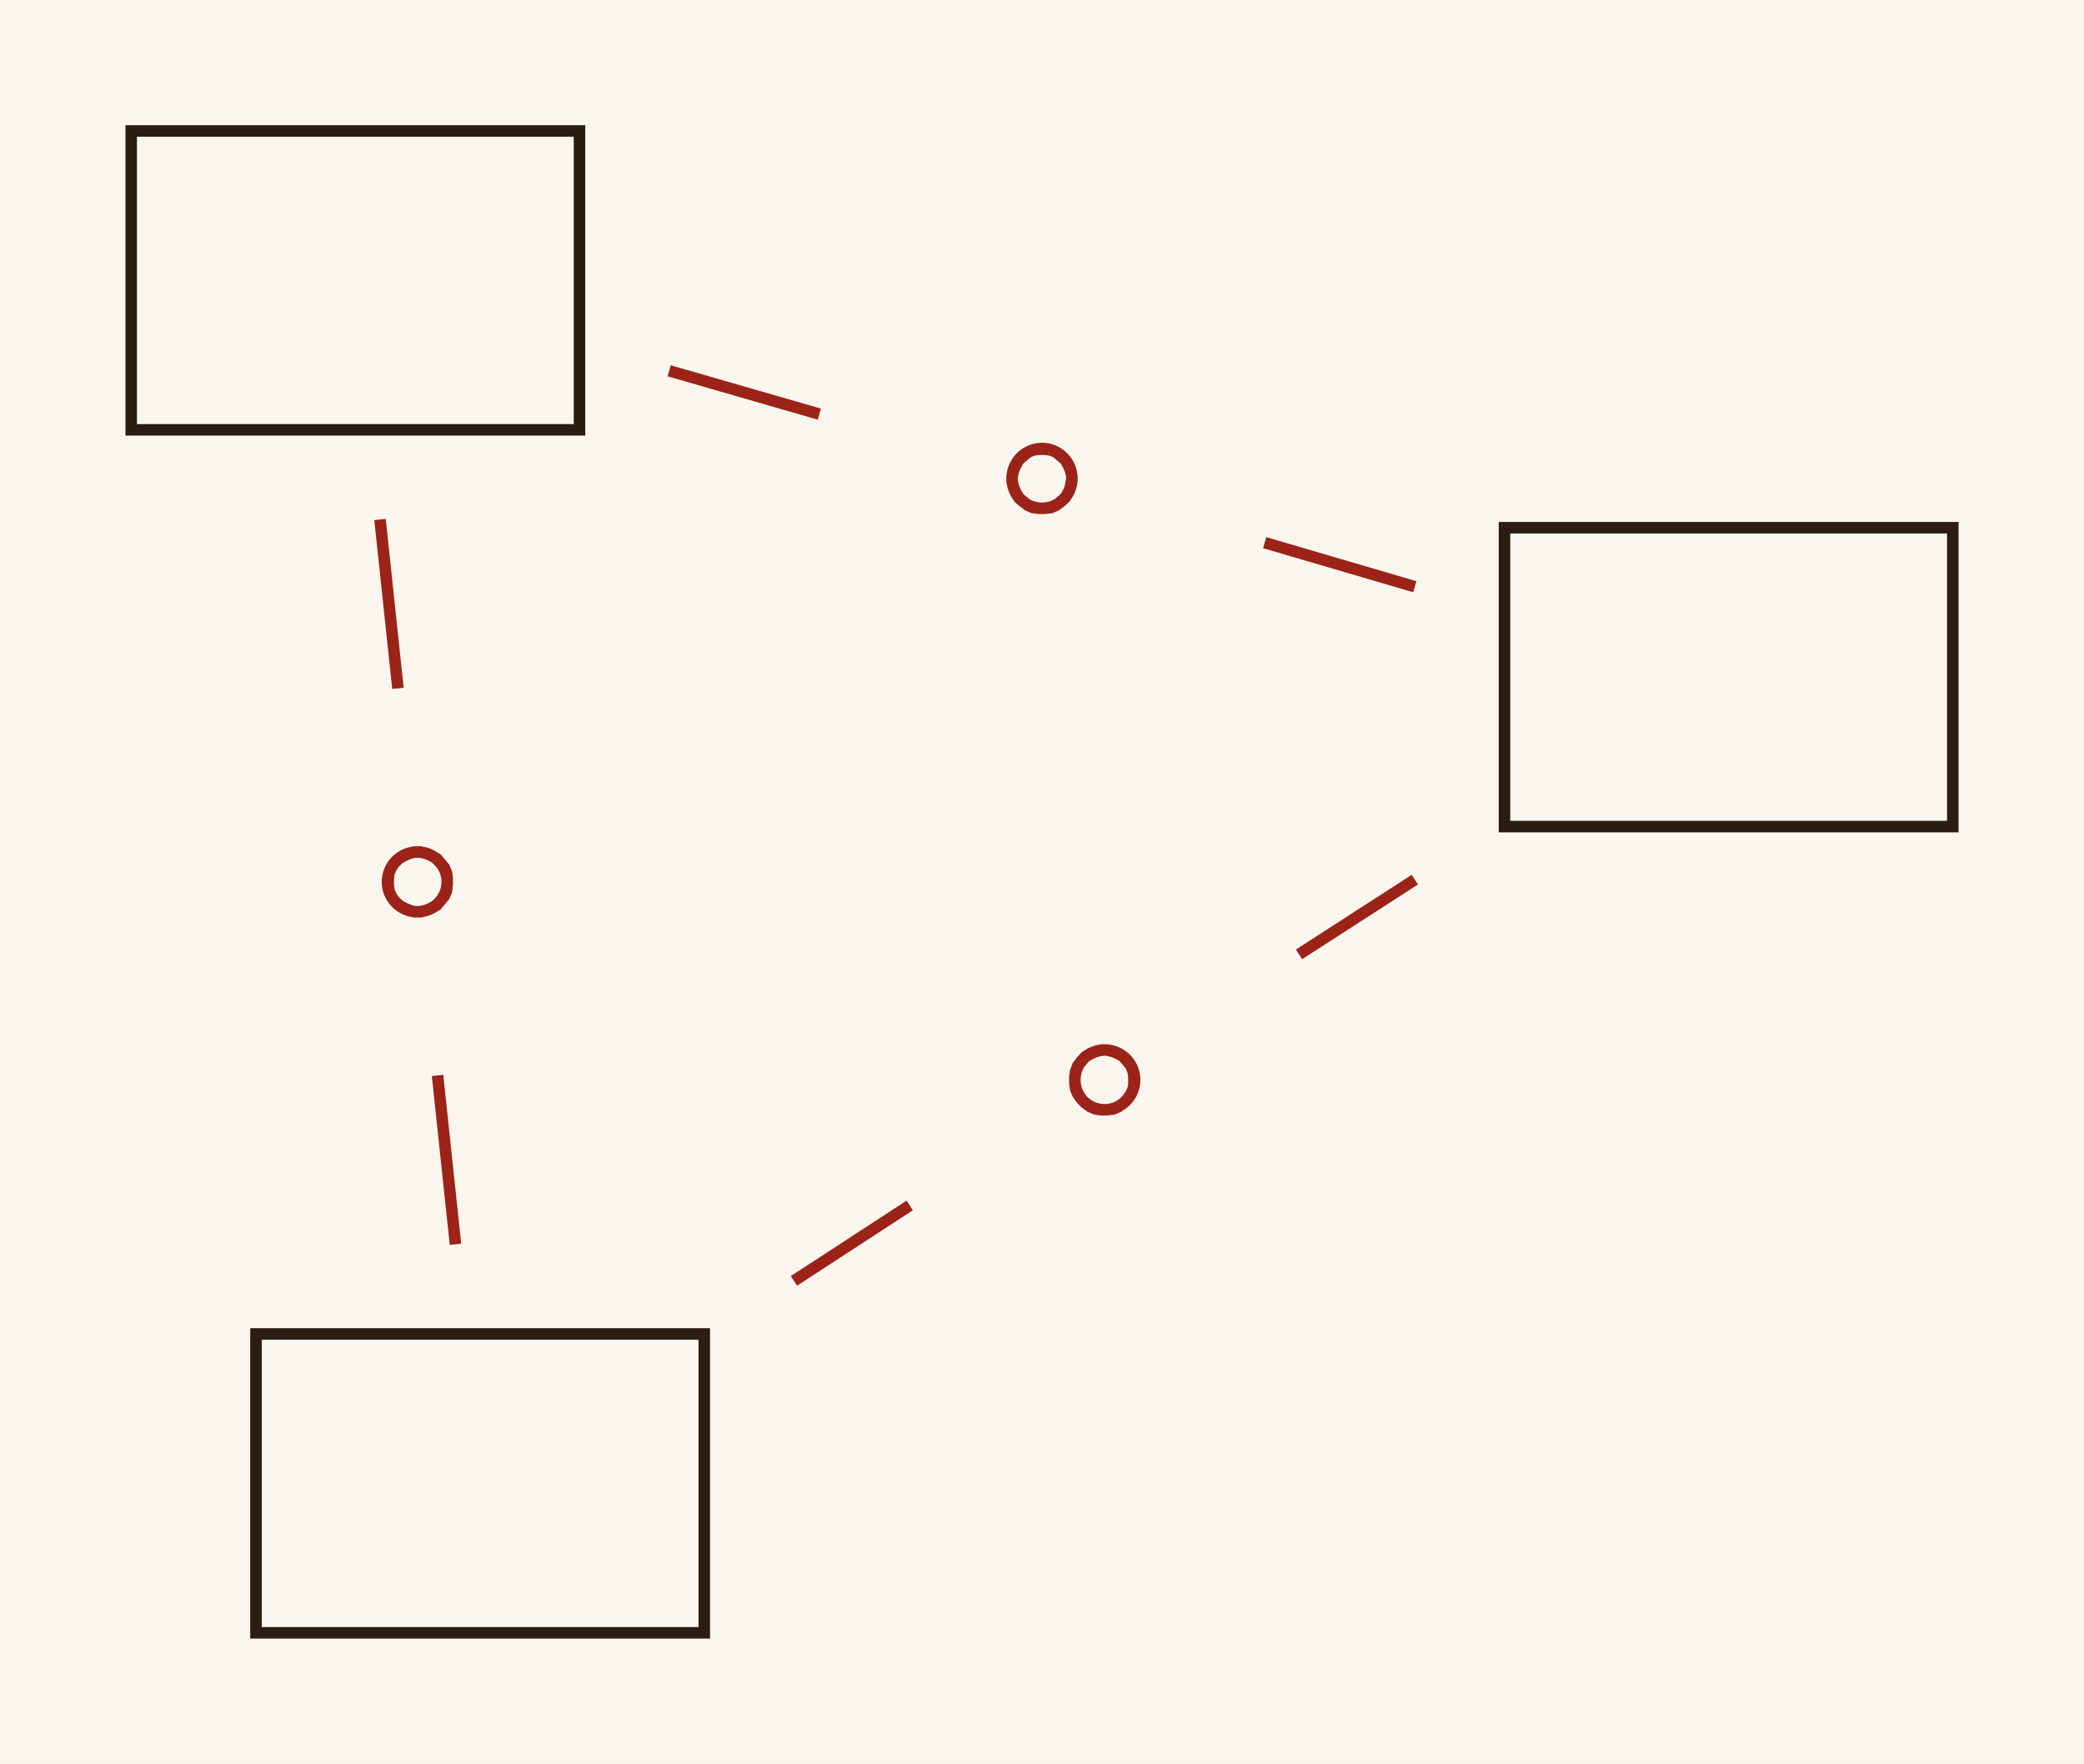
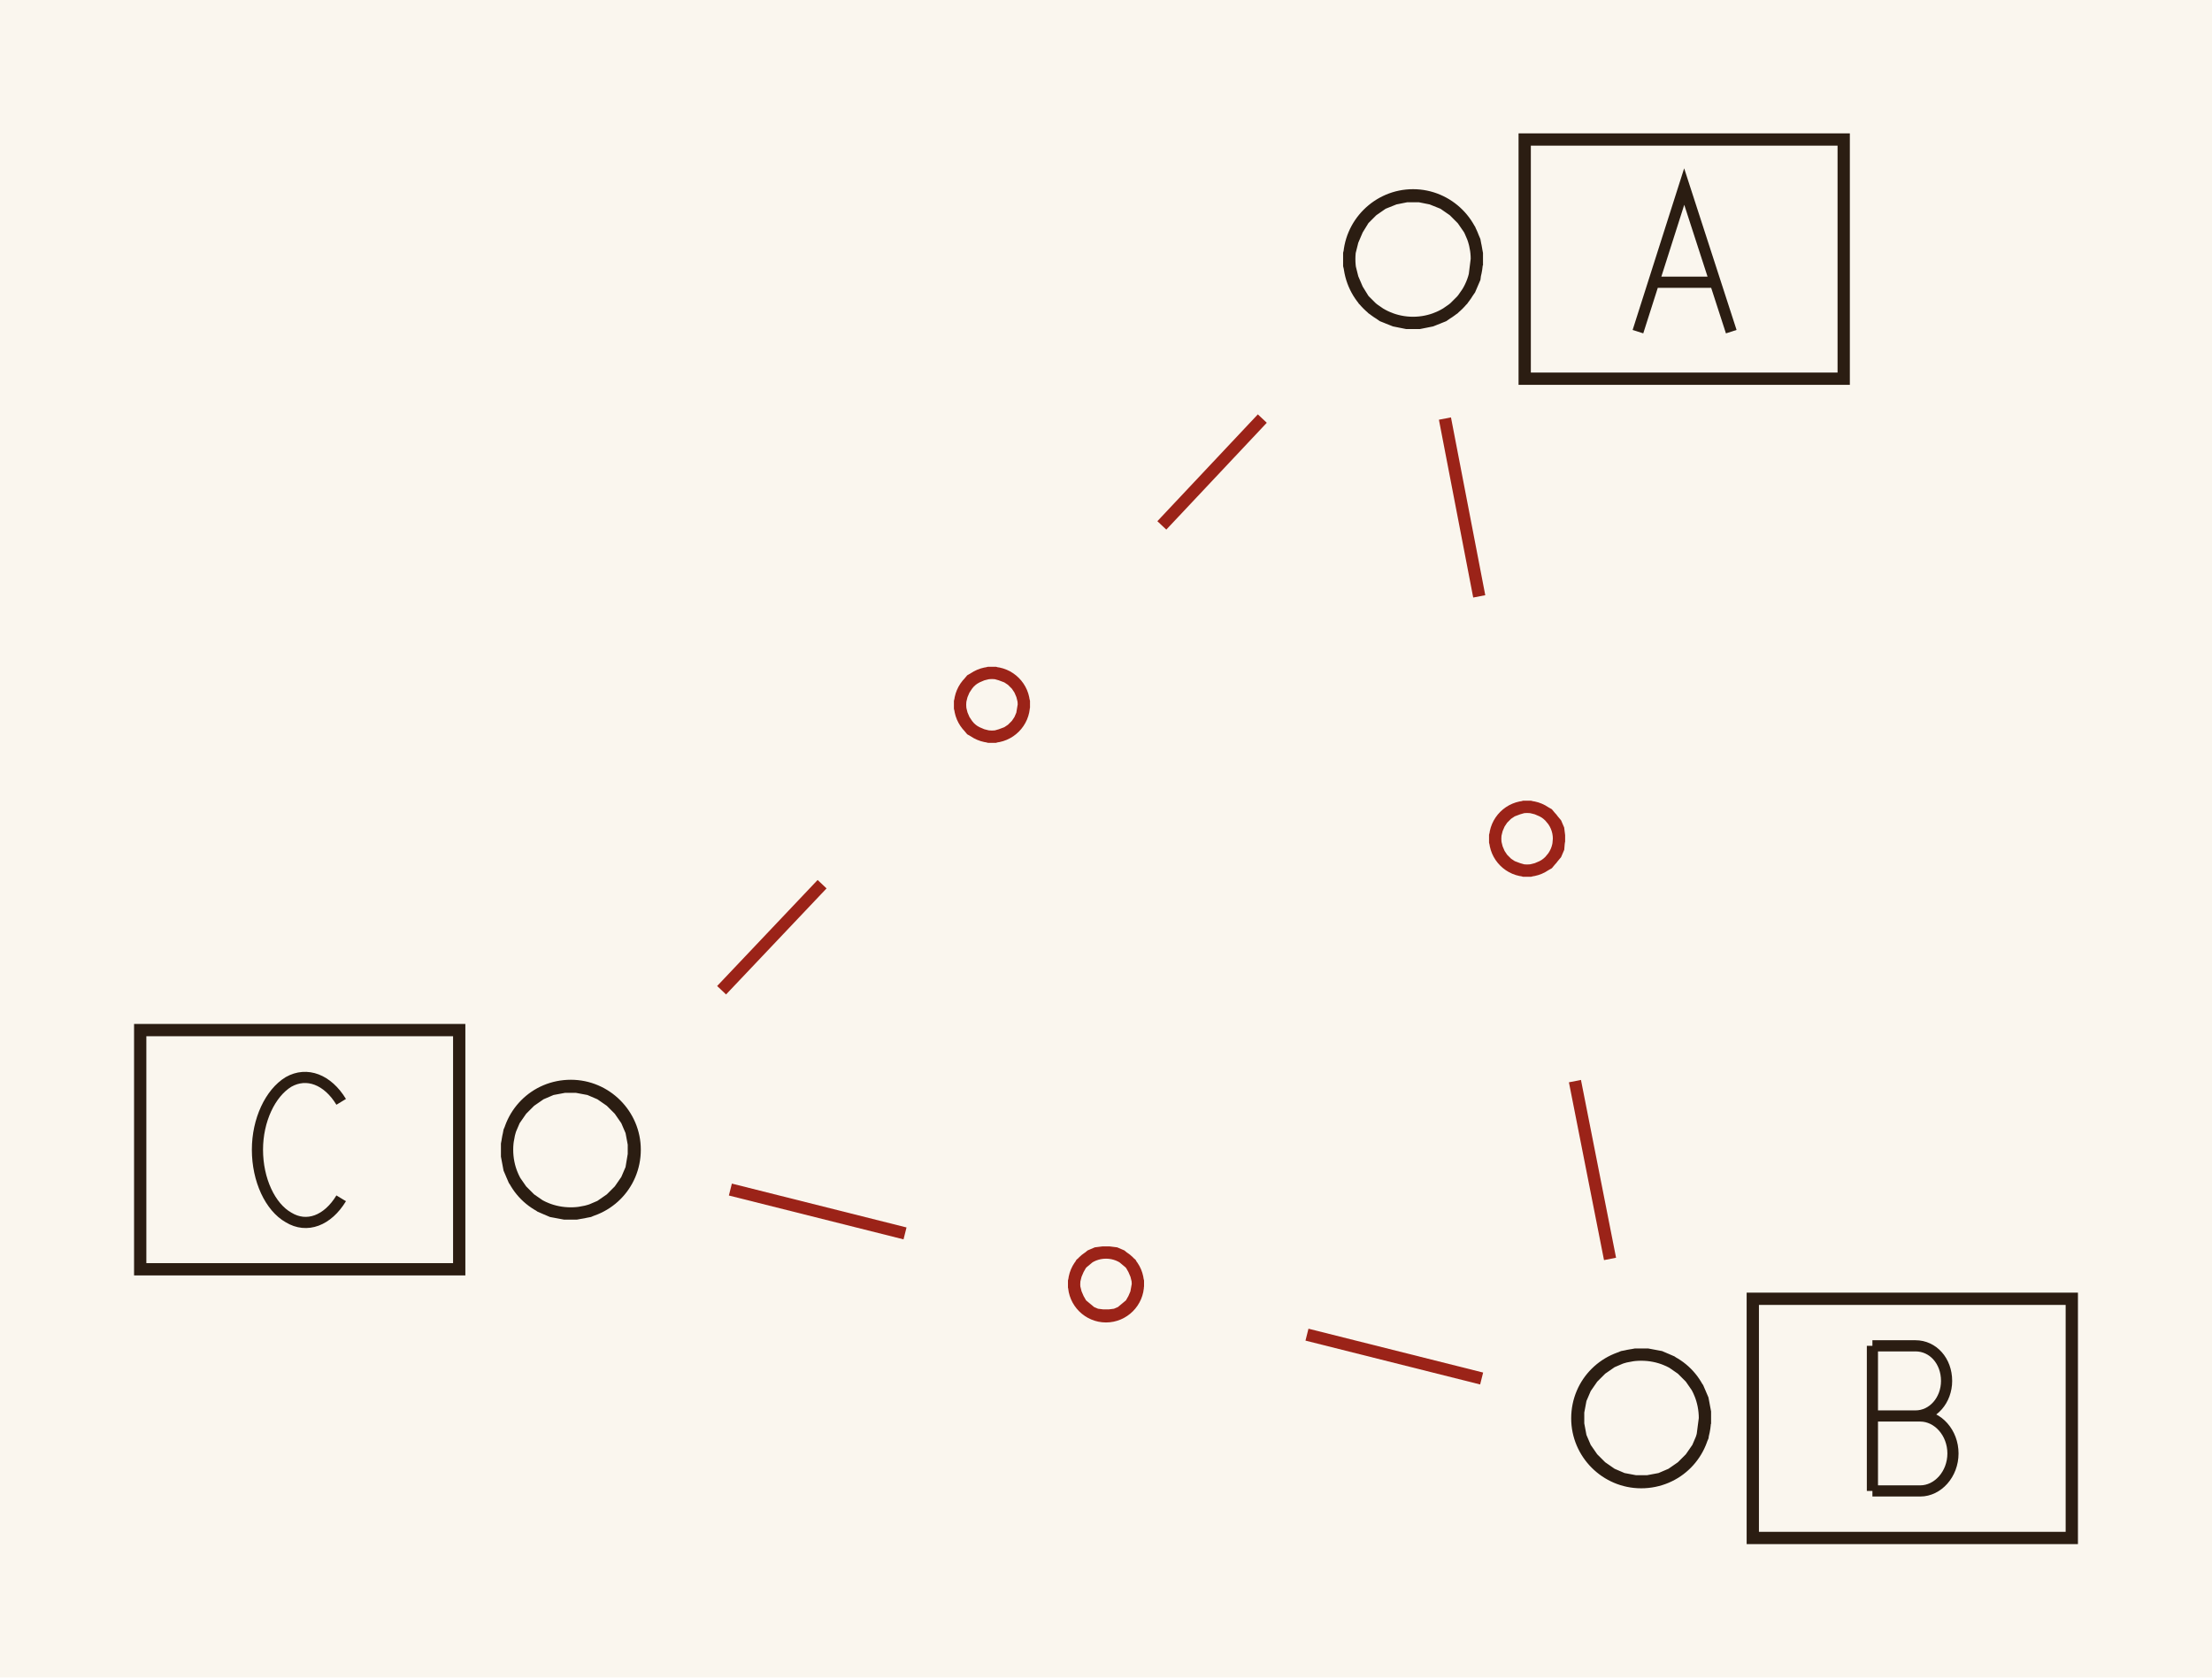
- <svg xmlns="http://www.w3.org/2000/svg" width="278.922" height="236.049" viewBox="60.539 1.976 278.922 236.049">
-   <rect x="60.539" y="1.976" width="278.922" height="236.049" fill="#faf6ee" />
+ <svg xmlns="http://www.w3.org/2000/svg" width="277.361" height="210.396" viewBox="61.319 14.802 277.361 210.396">
+   <rect x="61.319" y="14.802" width="277.361" height="210.396" fill="#faf6ee" />
  <g>
-     <path d="M 261.9 72.6 L 321.9 72.6 L 321.9 112.6 L 261.9 112.6 Z " style="fill:none;stroke:#2b1d12;stroke-width:1.54;" />
-     <path d="M 78.1 19.5 L 138.1 19.5 L 138.1 59.5 L 78.1 59.5 Z " style="fill:none;stroke:#2b1d12;stroke-width:1.54;" />
-     <path d="M 94.8 180.5 L 154.8 180.5 L 154.8 220.5 L 94.8 220.5 Z " style="fill:none;stroke:#2b1d12;stroke-width:1.54;" />
-     <path d="M 249.9 80.5 L 229.8 74.6 " style="fill:none;stroke:#9b2318;stroke-width:1.54;" />
-     <path d="M 170.2 57.4 L 150.1 51.6 " style="fill:none;stroke:#9b2318;stroke-width:1.54;" />
-     <path d="M 204 66 C 204 68.3 202.2 70 200 70 C 197.8 70 196 68.3 196 66 C 196 63.8 197.8 62 200 62 C 202.2 62 204 63.8 204 66 L 203.8 67.2 L 203.5 67.9 L 203.1 68.6 L 202.5 69.1 L 201.9 69.6 L 201.2 69.9 L 200.4 70 L 199.6 70 L 198.8 69.9 L 198.1 69.6 L 197.5 69.1 L 196.9 68.6 L 196.5 67.9 L 196.2 67.2 L 196 66.4 L 196 65.7 L 196.2 64.9 L 196.5 64.2 L 196.9 63.5 L 197.5 63 L 198.1 62.5 L 198.8 62.2 L 199.6 62.1 L 200.4 62.1 L 201.2 62.2 L 201.9 62.5 L 202.5 63 L 203.1 63.5 L 203.5 64.2 L 203.8 64.9 L 204 65.7 L 204 66.4 Z " style="fill:none;stroke:#9b2318;stroke-width:1.54;" />
-     <path d="M 111.4 71.5 L 113.8 94.1 " style="fill:none;stroke:#9b2318;stroke-width:1.54;" />
-     <path d="M 119.1 145.9 L 121.5 168.5 " style="fill:none;stroke:#9b2318;stroke-width:1.54;" />
-     <path d="M 120.4 120 C 120.4 122.2 118.6 124 116.4 124 C 114.2 124 112.4 122.2 112.4 120 C 112.4 117.8 114.2 116 116.4 116 C 118.6 116 120.4 117.8 120.4 120 L 120.3 121.2 L 120 121.9 L 119.5 122.5 L 119 123.1 L 118.3 123.5 L 117.6 123.8 L 116.8 124 L 116 124 L 115.3 123.8 L 114.6 123.5 L 113.9 123.1 L 113.3 122.5 L 112.9 121.9 L 112.6 121.2 L 112.5 120.4 L 112.5 119.6 L 112.6 118.8 L 112.9 118.1 L 113.3 117.5 L 113.9 116.9 L 114.6 116.5 L 115.3 116.2 L 116 116 L 116.8 116 L 117.6 116.2 L 118.3 116.5 L 119 116.9 L 119.5 117.5 L 120 118.1 L 120.3 118.8 L 120.4 119.6 L 120.4 120.4 Z " style="fill:none;stroke:#9b2318;stroke-width:1.54;" />
-     <path d="M 166.8 173.4 L 182.3 163.3 " style="fill:none;stroke:#9b2318;stroke-width:1.54;" />
-     <path d="M 234.4 129.7 L 249.9 119.7 " style="fill:none;stroke:#9b2318;stroke-width:1.54;" />
-     <path d="M 212.4 146.5 C 212.4 148.7 210.6 150.5 208.4 150.5 C 206.1 150.5 204.4 148.7 204.4 146.5 C 204.4 144.3 206.1 142.5 208.4 142.5 C 210.6 142.5 212.4 144.3 212.4 146.5 L 212.2 147.7 L 211.9 148.4 L 211.4 149.1 L 210.9 149.6 L 210.2 150.1 L 209.5 150.4 L 208.7 150.5 L 208 150.5 L 207.2 150.4 L 206.5 150.1 L 205.8 149.6 L 205.3 149.1 L 204.8 148.4 L 204.5 147.7 L 204.4 146.9 L 204.4 146.1 L 204.5 145.4 L 204.8 144.6 L 205.3 144 L 205.8 143.4 L 206.5 143 L 207.2 142.7 L 208 142.5 L 208.7 142.5 L 209.5 142.7 L 210.2 143 L 210.9 143.4 L 211.4 144 L 211.9 144.6 L 212.2 145.4 L 212.3 146.1 L 212.3 146.9 Z " style="fill:none;stroke:#9b2318;stroke-width:1.54;" />
+     <path d="M 246.5 47.3 C 246.5 51.8 242.9 55.3 238.5 55.3 C 234.1 55.3 230.5 51.8 230.5 47.3 C 230.5 42.9 234.1 39.3 238.5 39.3 C 242.9 39.3 246.5 42.9 246.5 47.3 L 246.2 49.7 L 245.6 51.1 L 244.7 52.4 L 243.6 53.5 L 242.3 54.4 L 240.8 55 L 239.3 55.3 L 237.7 55.3 L 236.2 55 L 234.7 54.4 L 233.4 53.5 L 232.3 52.4 L 231.5 51.1 L 230.9 49.7 L 230.5 48.1 L 230.5 46.6 L 230.9 45 L 231.5 43.6 L 232.3 42.3 L 233.4 41.2 L 234.7 40.3 L 236.2 39.7 L 237.7 39.4 L 239.3 39.4 L 240.8 39.7 L 242.3 40.3 L 243.6 41.2 L 244.7 42.3 L 245.6 43.6 L 246.2 45 L 246.5 46.6 L 246.5 48.1 Z " style="fill:none;stroke:#2b1d12;stroke-width:1.54;" />
+     <path d="M 252.5 32.3 L 292.5 32.3 L 292.5 62.3 L 252.5 62.3 Z " style="fill:none;stroke:#2b1d12;stroke-width:1.54;" />
+     <path d="M 266.7 56.4 L 272.5 38.2 L 278.4 56.4 M 268.9 50.2 L 276.2 50.2 " style="fill:none;stroke:#2b1d12;stroke-width:1.4;" />
+     <path d="M 275.1 192.7 C 275.1 197.1 271.6 200.7 267.1 200.7 C 262.7 200.7 259.1 197.1 259.1 192.7 C 259.1 188.2 262.7 184.7 267.1 184.7 C 271.6 184.7 275.1 188.2 275.1 192.7 L 274.8 195 L 274.2 196.4 L 273.3 197.7 L 272.2 198.8 L 270.9 199.7 L 269.5 200.3 L 267.9 200.6 L 266.4 200.6 L 264.8 200.3 L 263.4 199.7 L 262.1 198.8 L 261 197.7 L 260.1 196.4 L 259.5 195 L 259.2 193.4 L 259.2 191.9 L 259.5 190.3 L 260.1 188.9 L 261 187.6 L 262.1 186.5 L 263.4 185.6 L 264.8 185 L 266.4 184.7 L 267.9 184.7 L 269.5 185 L 270.9 185.6 L 272.2 186.5 L 273.3 187.6 L 274.2 188.9 L 274.8 190.3 L 275.1 191.9 L 275.1 193.4 Z " style="fill:none;stroke:#2b1d12;stroke-width:1.54;" />
+     <path d="M 281.1 177.7 L 321.1 177.7 L 321.1 207.7 L 281.1 207.7 Z " style="fill:none;stroke:#2b1d12;stroke-width:1.54;" />
+     <path d="M 296.1 183.6 L 296.1 201.8 M 296.1 183.6 L 301.5 183.6 C 303.7 183.6 305.4 185.5 305.4 188 C 305.4 190.4 303.7 192.4 301.5 192.4 L 296.1 192.4 M 296.1 192.4 L 302.1 192.4 C 304.3 192.4 306.2 194.5 306.2 197.1 C 306.2 199.7 304.3 201.8 302.1 201.8 L 296.1 201.8 " style="fill:none;stroke:#2b1d12;stroke-width:1.4;" />
+     <path d="M 140.9 159 C 140.9 163.5 137.3 167 132.9 167 C 128.4 167 124.9 163.5 124.9 159 C 124.9 154.6 128.4 151 132.9 151 C 137.3 151 140.9 154.6 140.9 159 L 140.5 161.4 L 139.9 162.8 L 139 164.1 L 137.9 165.2 L 136.6 166.1 L 135.2 166.7 L 133.6 167 L 132.1 167 L 130.5 166.7 L 129.1 166.1 L 127.8 165.2 L 126.7 164.1 L 125.8 162.8 L 125.2 161.4 L 124.9 159.8 L 124.9 158.3 L 125.2 156.7 L 125.8 155.3 L 126.7 154 L 127.8 152.9 L 129.1 152 L 130.5 151.4 L 132.1 151.1 L 133.6 151.1 L 135.2 151.4 L 136.6 152 L 137.9 152.9 L 139 154 L 139.9 155.3 L 140.5 156.7 L 140.8 158.3 L 140.8 159.8 Z " style="fill:none;stroke:#2b1d12;stroke-width:1.54;" />
+     <path d="M 78.9 144 L 118.9 144 L 118.9 174 L 78.9 174 Z " style="fill:none;stroke:#2b1d12;stroke-width:1.54;" />
+     <path d="M 104.1 153 C 102.4 150.2 99.8 149.2 97.5 150.5 C 95.2 151.9 93.6 155.3 93.6 159 C 93.6 162.8 95.2 166.2 97.5 167.5 C 99.8 168.9 102.4 167.9 104.1 165.1 " style="fill:none;stroke:#2b1d12;stroke-width:1.4;" />
+     <path d="M 242.5 67.3 L 246.8 89.6 " style="fill:none;stroke:#9b2318;stroke-width:1.54;" />
+     <path d="M 258.8 150.4 L 263.2 172.7 " style="fill:none;stroke:#9b2318;stroke-width:1.54;" />
+     <path d="M 256.8 120 C 256.8 122.2 255 124 252.8 124 C 250.6 124 248.8 122.2 248.8 120 C 248.8 117.8 250.6 116 252.8 116 C 255 116 256.8 117.8 256.8 120 L 256.7 121.2 L 256.4 121.9 L 255.9 122.5 L 255.4 123.1 L 254.7 123.5 L 254 123.8 L 253.2 124 L 252.4 124 L 251.7 123.8 L 250.9 123.5 L 250.3 123.1 L 249.7 122.5 L 249.3 121.9 L 249 121.2 L 248.8 120.4 L 248.8 119.6 L 249 118.8 L 249.3 118.1 L 249.7 117.5 L 250.3 116.9 L 250.9 116.5 L 251.7 116.2 L 252.4 116 L 253.2 116 L 254 116.2 L 254.7 116.5 L 255.4 116.9 L 255.9 117.5 L 256.4 118.1 L 256.7 118.8 L 256.8 119.6 L 256.8 120.4 Z " style="fill:none;stroke:#9b2318;stroke-width:1.54;" />
+     <path d="M 247.1 187.7 L 225.2 182.2 " style="fill:none;stroke:#9b2318;stroke-width:1.54;" />
+     <path d="M 174.8 169.5 L 152.9 164 " style="fill:none;stroke:#9b2318;stroke-width:1.54;" />
+     <path d="M 204 175.9 C 204 178.1 202.2 179.9 200 179.9 C 197.8 179.9 196 178.1 196 175.9 C 196 173.6 197.8 171.9 200 171.9 C 202.2 171.9 204 173.6 204 175.9 L 203.8 177 L 203.5 177.7 L 203.1 178.4 L 202.5 178.9 L 201.9 179.4 L 201.2 179.7 L 200.4 179.8 L 199.6 179.8 L 198.8 179.7 L 198.1 179.4 L 197.5 178.9 L 196.9 178.4 L 196.5 177.7 L 196.2 177 L 196 176.2 L 196 175.5 L 196.2 174.7 L 196.5 174 L 196.9 173.3 L 197.5 172.8 L 198.1 172.3 L 198.8 172 L 199.6 171.9 L 200.4 171.9 L 201.2 172 L 201.9 172.3 L 202.5 172.8 L 203.1 173.3 L 203.5 174 L 203.8 174.7 L 204 175.5 L 204 176.2 Z " style="fill:none;stroke:#9b2318;stroke-width:1.54;" />
+     <path d="M 151.8 139 L 164.4 125.7 " style="fill:none;stroke:#9b2318;stroke-width:1.54;" />
+     <path d="M 207 80.7 L 219.6 67.3 " style="fill:none;stroke:#9b2318;stroke-width:1.54;" />
+     <path d="M 189.7 103.2 C 189.7 105.4 187.9 107.2 185.7 107.2 C 183.5 107.2 181.7 105.4 181.7 103.2 C 181.7 101 183.5 99.2 185.7 99.2 C 187.9 99.2 189.7 101 189.7 103.2 L 189.5 104.4 L 189.2 105.1 L 188.8 105.7 L 188.2 106.3 L 187.6 106.7 L 186.8 107 L 186.1 107.2 L 185.3 107.2 L 184.5 107 L 183.8 106.7 L 183.1 106.3 L 182.6 105.7 L 182.2 105.1 L 181.9 104.4 L 181.7 103.6 L 181.7 102.8 L 181.9 102 L 182.2 101.3 L 182.6 100.7 L 183.1 100.1 L 183.8 99.7 L 184.5 99.4 L 185.3 99.2 L 186.1 99.2 L 186.8 99.4 L 187.6 99.7 L 188.2 100.1 L 188.8 100.7 L 189.2 101.3 L 189.5 102 L 189.7 102.8 L 189.7 103.6 Z " style="fill:none;stroke:#9b2318;stroke-width:1.54;" />
  </g>
</svg>
